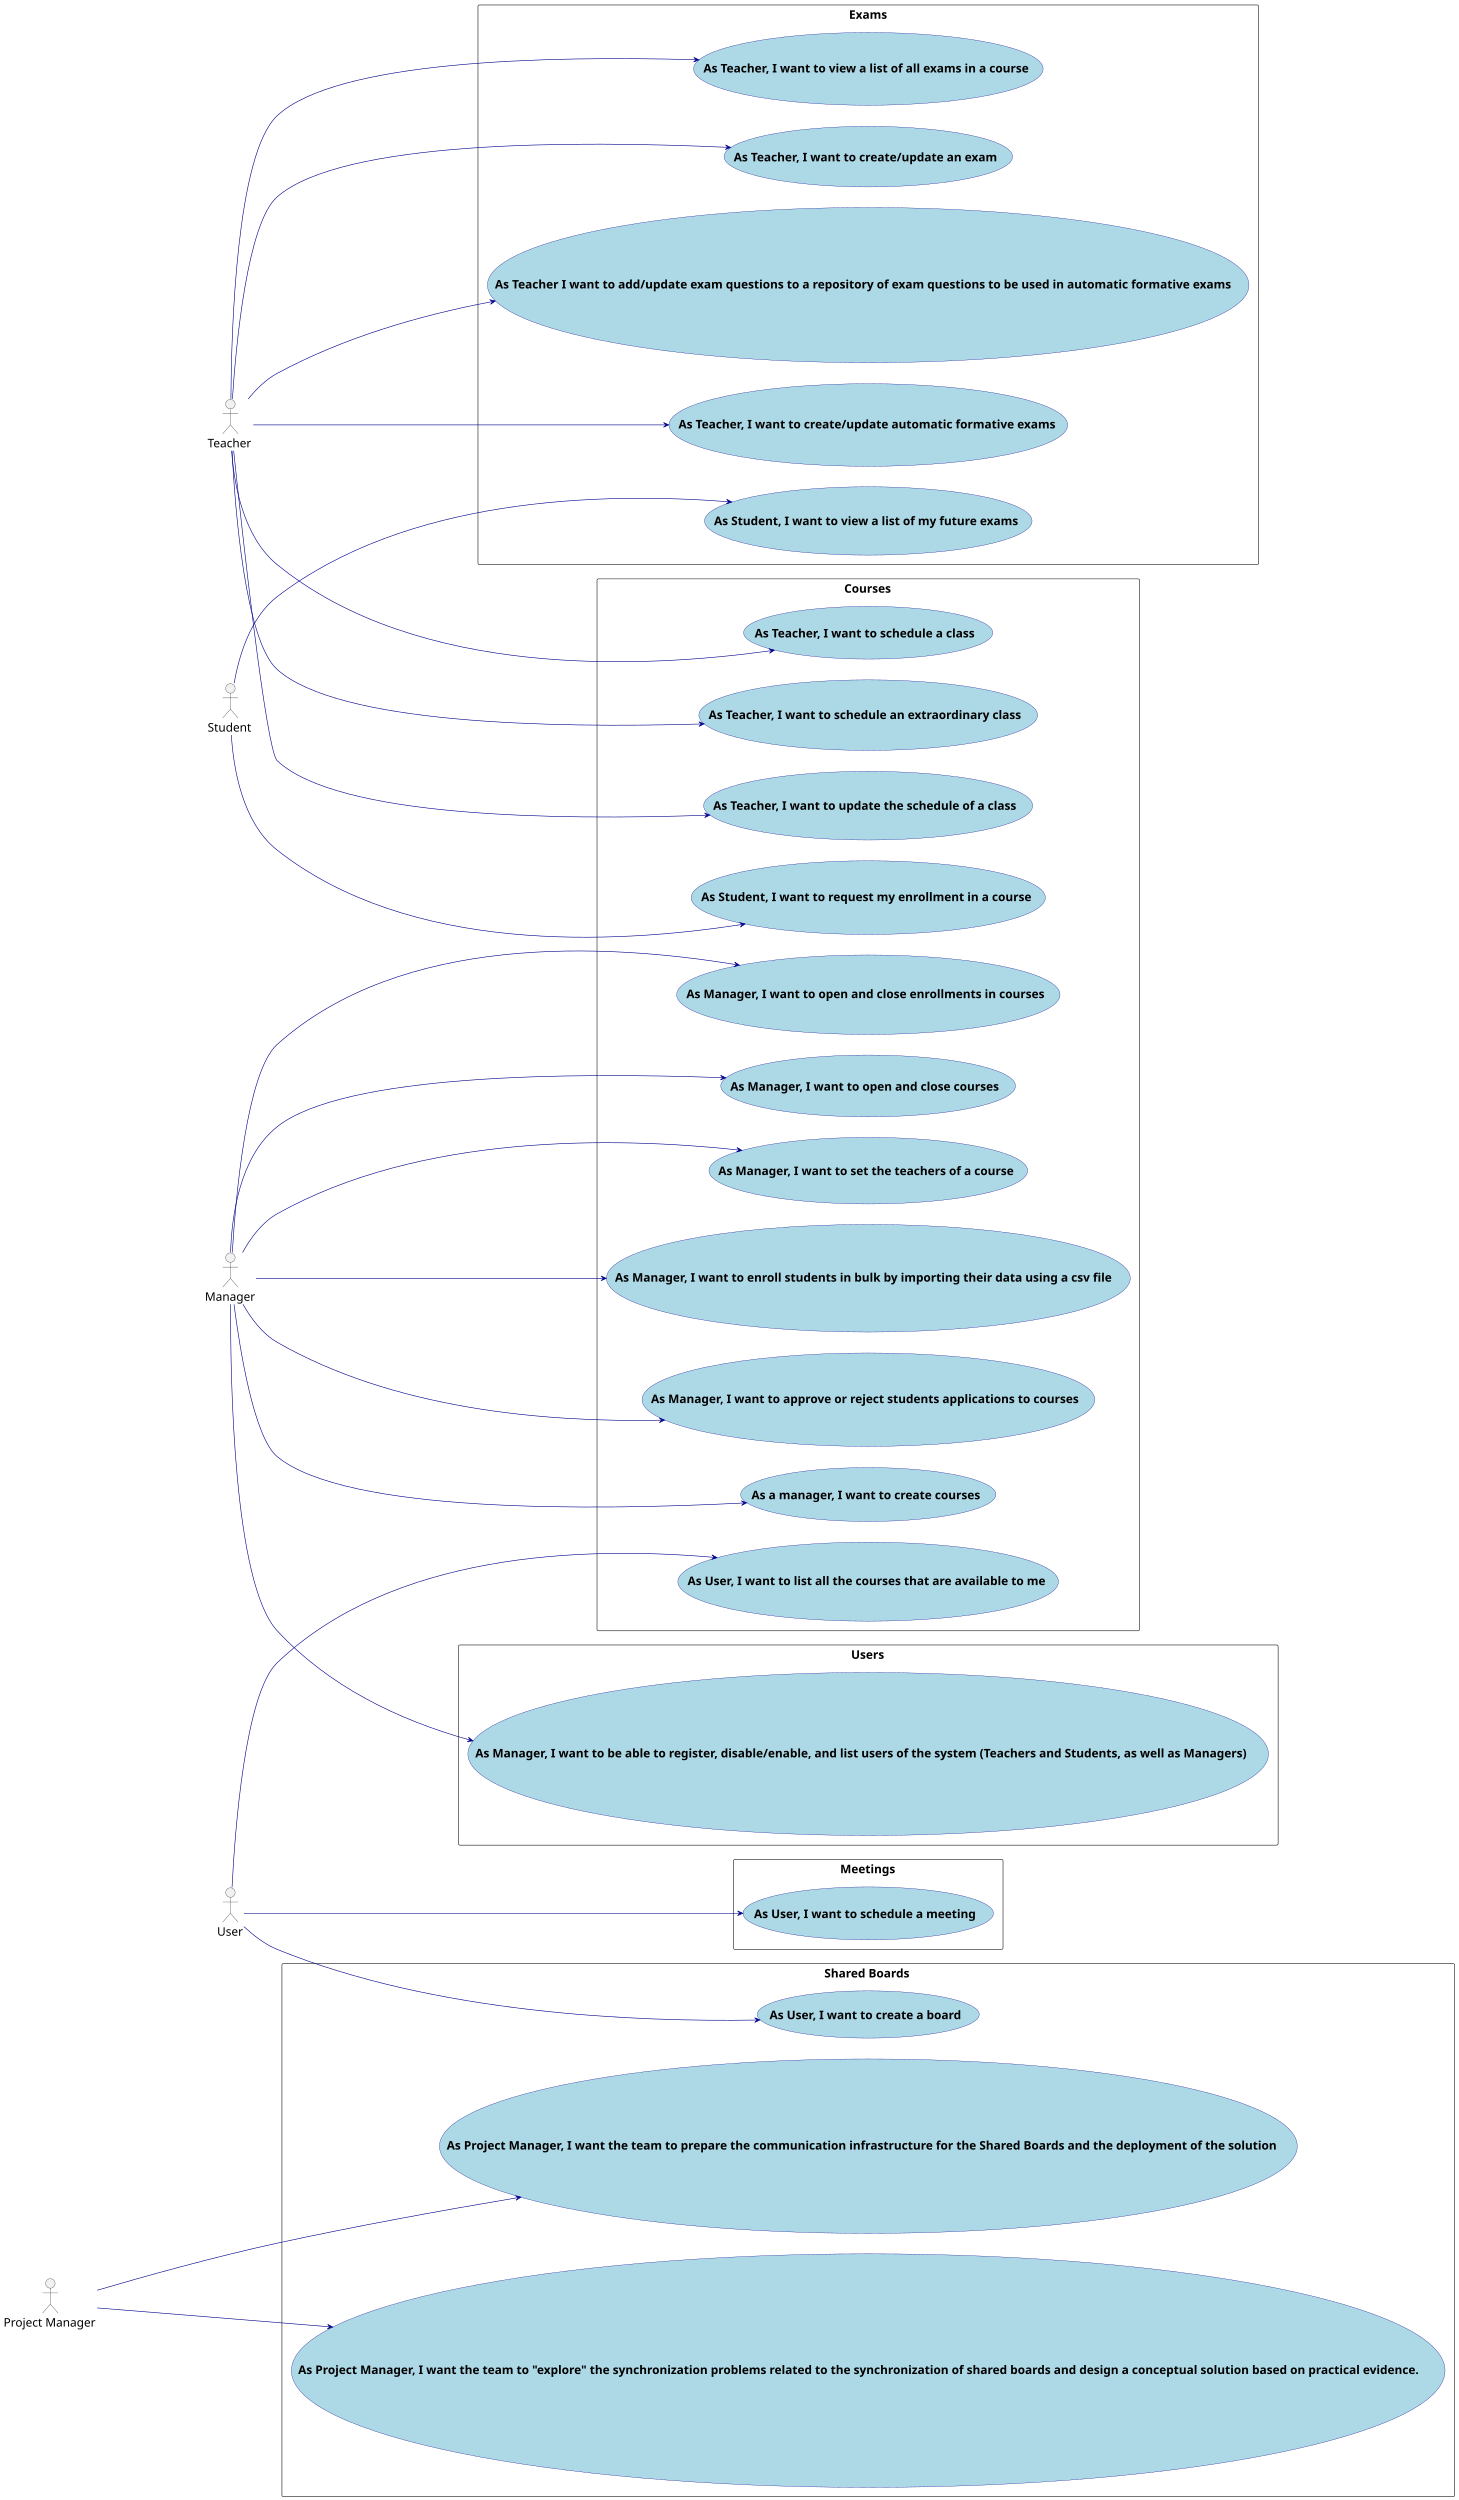
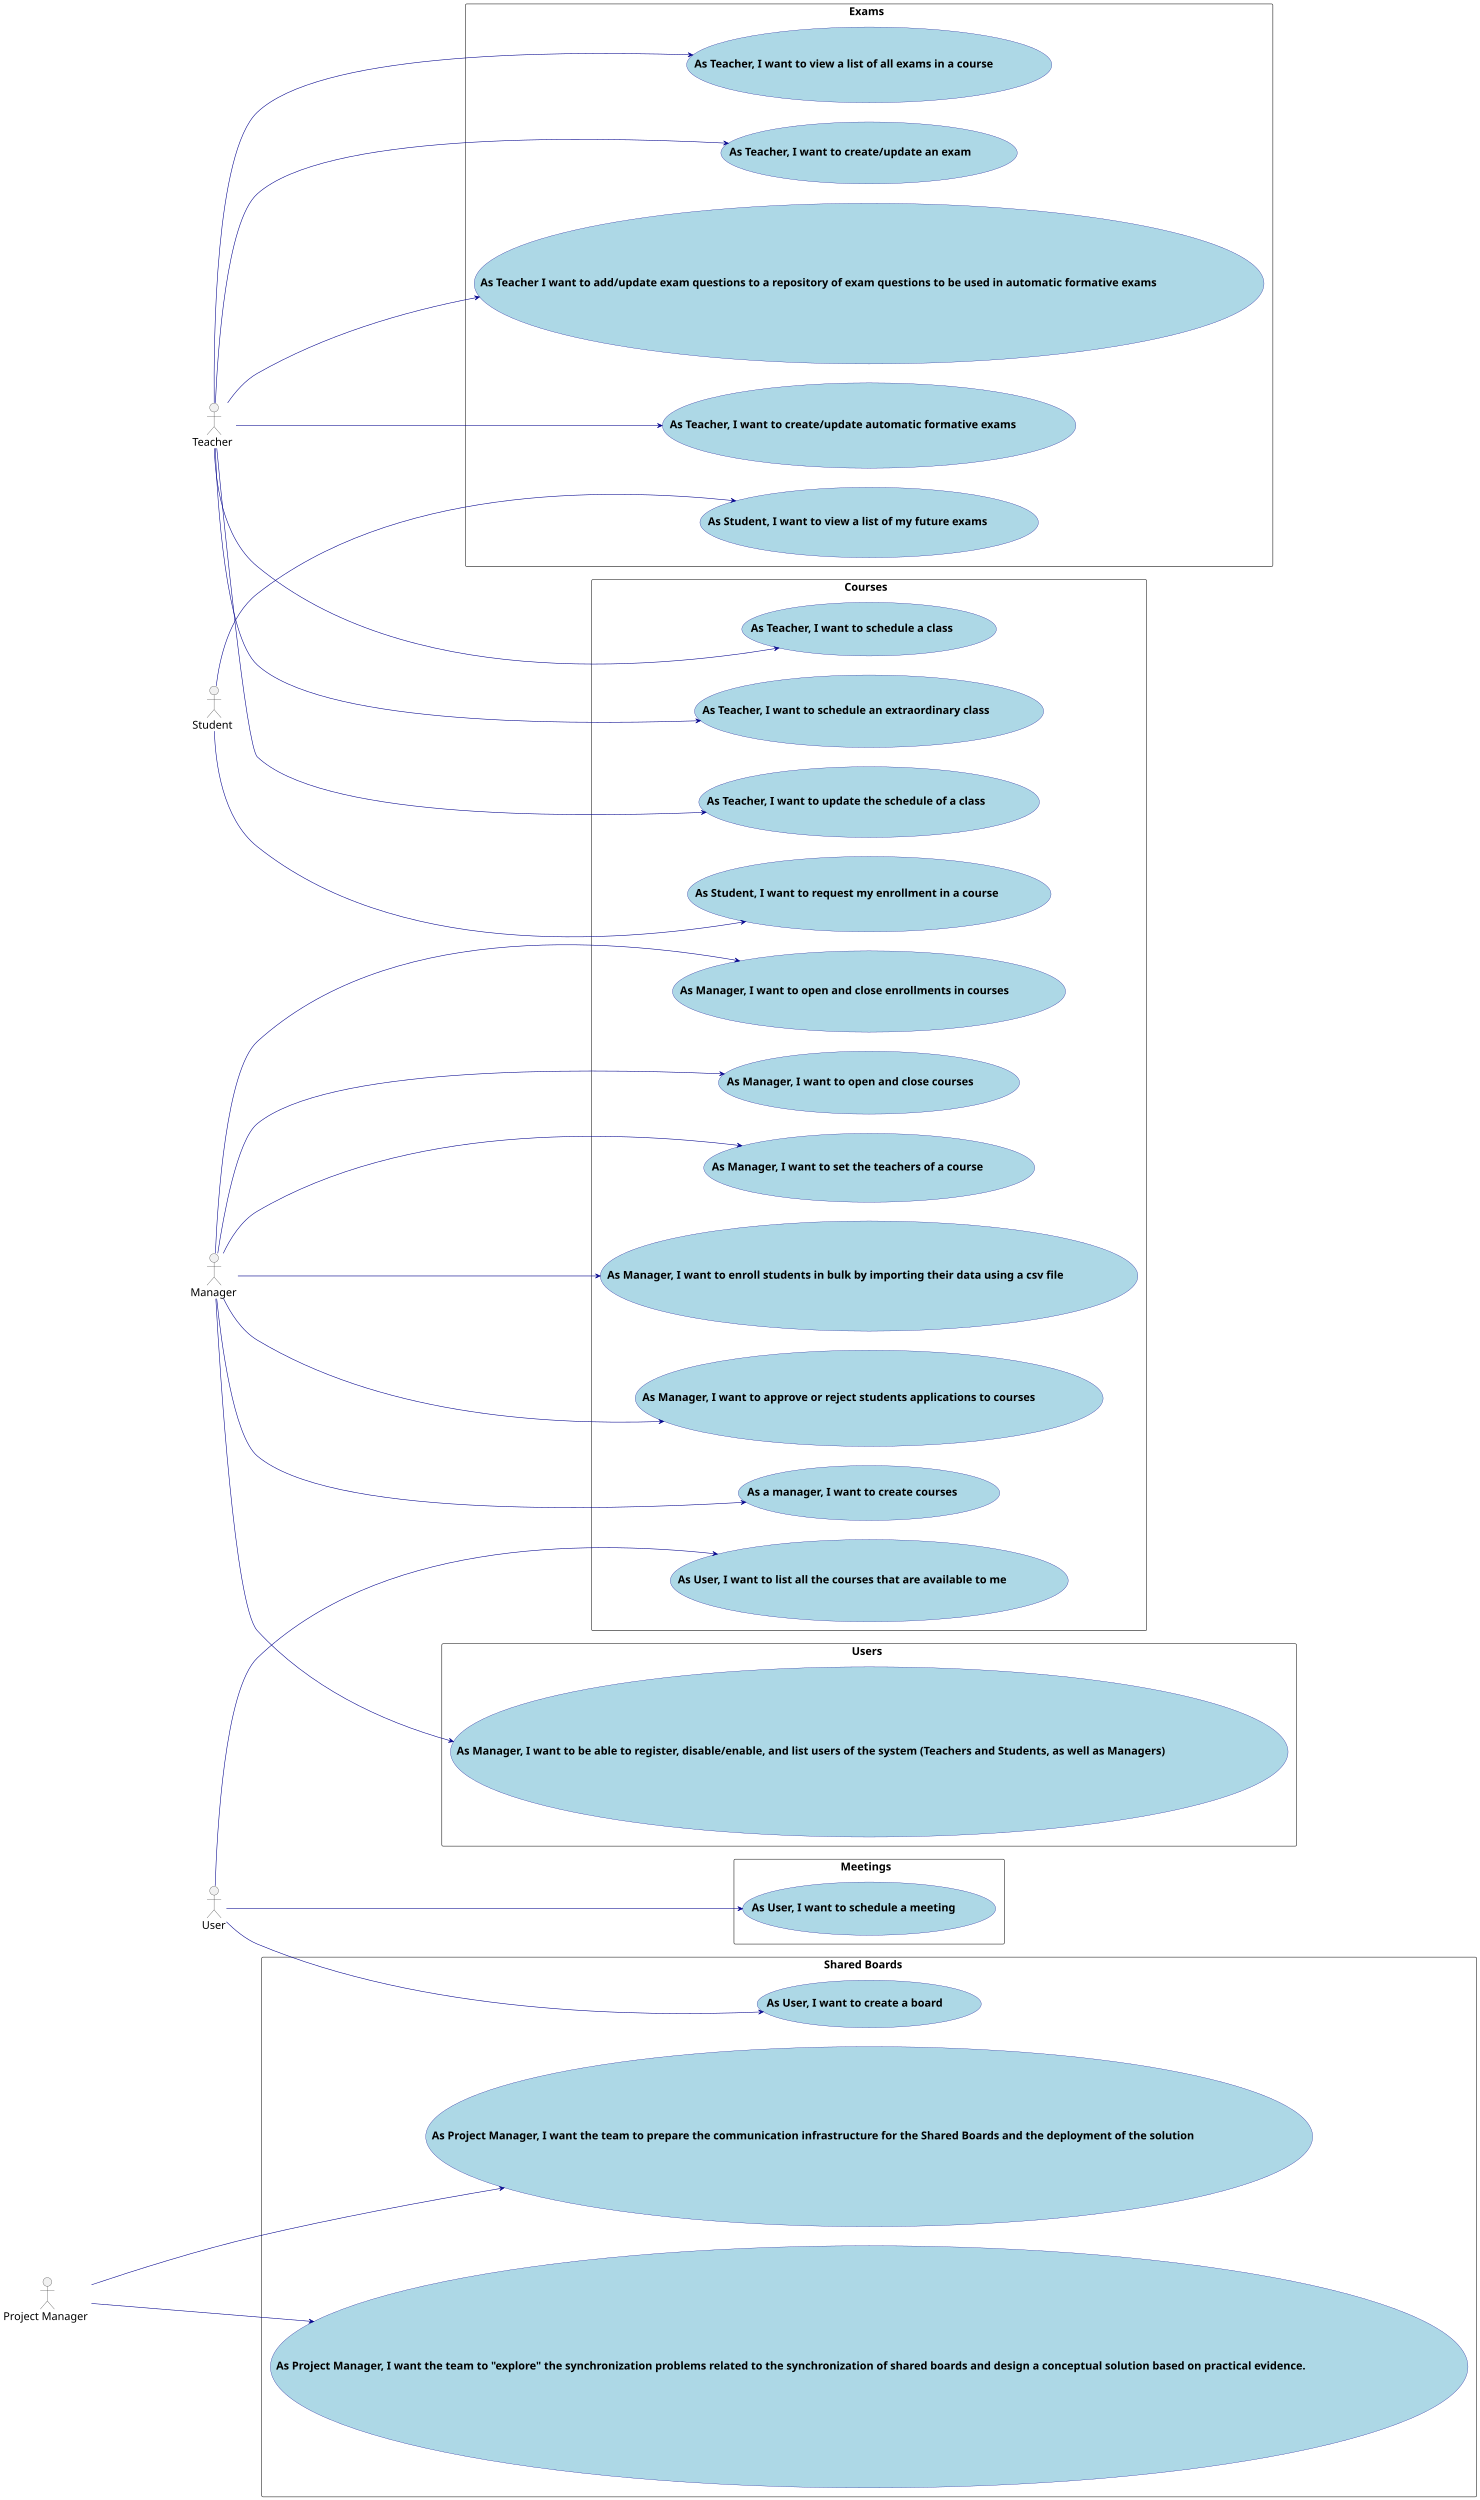
- <svg xmlns="http://www.w3.org/2000/svg" contentStyleType="text/css" height="4221px" preserveAspectRatio="none" style="width:2462px;height:4221px;background:#FFFFFF;" version="1.1" viewBox="0 0 2462 4221" width="2462px" zoomAndPan="magnify">
+ <svg xmlns="http://www.w3.org/2000/svg" contentStyleType="text/css" height="4595px" preserveAspectRatio="none" style="width:2720px;height:4595px;background:#FFFFFF;" version="1.1" viewBox="0 0 2720 4595" width="2720px" zoomAndPan="magnify">
  <defs />
  <g>
    <g id="cluster_courses">
-       <rect fill="none" height="1776" rx="2.5" ry="2.5" style="stroke:#181818;stroke-width:1.0;" width="916" x="1008" y="977.36" />
-       <text fill="#000000" font-family="sans-serif" font-size="20" font-weight="bold" lengthAdjust="spacing" textLength="81.375" x="1425.312" y="1000.74">Courses</text>
+       <rect fill="none" height="1932" rx="2.5" ry="2.5" style="stroke:#181818;stroke-width:1.0;" width="1020" x="1087.5" y="1065.217" />
+       <text fill="#000000" font-family="sans-serif" font-size="20" font-weight="bold" lengthAdjust="spacing" textLength="91" x="1552" y="1085.781">Courses</text>
    </g>
    <g id="cluster_exams">
-       <rect fill="none" height="945" rx="2.5" ry="2.5" style="stroke:#181818;stroke-width:1.0;" width="1318" x="807" y="8.36" />
-       <text fill="#000000" font-family="sans-serif" font-size="20" font-weight="bold" lengthAdjust="spacing" textLength="65.125" x="1433.438" y="31.74">Exams</text>
+       <rect fill="none" height="1034" rx="2.5" ry="2.5" style="stroke:#181818;stroke-width:1.0;" width="1484" x="855.5" y="7.217" />
+       <text fill="#000000" font-family="sans-serif" font-size="20" font-weight="bold" lengthAdjust="spacing" textLength="74" x="1560.5" y="27.781">Exams</text>
    </g>
    <g id="cluster_users">
-       <rect fill="none" height="338" rx="2.5" ry="2.5" style="stroke:#181818;stroke-width:1.0;" width="1384" x="774" y="2777.36" />
-       <text fill="#000000" font-family="sans-serif" font-size="20" font-weight="bold" lengthAdjust="spacing" textLength="58.125" x="1436.938" y="2800.74">Users</text>
+       <rect fill="none" height="372" rx="2.5" ry="2.5" style="stroke:#181818;stroke-width:1.0;" width="1571" x="812" y="3021.217" />
+       <text fill="#000000" font-family="sans-serif" font-size="20" font-weight="bold" lengthAdjust="spacing" textLength="64" x="1565.5" y="3041.781">Users</text>
    </g>
    <g id="cluster_sharedBoards">
-       <rect fill="none" height="900" rx="2.5" ry="2.5" style="stroke:#181818;stroke-width:1.0;" width="1980" x="476" y="3315.36" />
-       <text fill="#000000" font-family="sans-serif" font-size="20" font-weight="bold" lengthAdjust="spacing" textLength="148.5" x="1391.75" y="3338.74">Shared Boards</text>
+       <rect fill="none" height="992" rx="2.5" ry="2.5" style="stroke:#181818;stroke-width:1.0;" width="2233" x="481" y="3597.217" />
+       <text fill="#000000" font-family="sans-serif" font-size="20" font-weight="bold" lengthAdjust="spacing" textLength="166" x="1514.5" y="3617.781">Shared Boards</text>
    </g>
    <g id="cluster_meetings">
-       <rect fill="none" height="152" rx="2.5" ry="2.5" style="stroke:#181818;stroke-width:1.0;" width="455" x="1238.5" y="3139.36" />
-       <text fill="#000000" font-family="sans-serif" font-size="20" font-weight="bold" lengthAdjust="spacing" textLength="95" x="1418.5" y="3162.74">Meetings</text>
+       <rect fill="none" height="156" rx="2.5" ry="2.5" style="stroke:#181818;stroke-width:1.0;" width="497" x="1349" y="3417.217" />
+       <text fill="#000000" font-family="sans-serif" font-size="20" font-weight="bold" lengthAdjust="spacing" textLength="105" x="1545" y="3437.781">Meetings</text>
    </g>
    <g id="elem_createCourses">
-       <ellipse cx="1465.924" cy="2523.345" fill="#ADD8E6" rx="215.424" ry="45.485" style="stroke:#00008B;stroke-width:0.5;" />
-       <text fill="#000000" font-family="sans-serif" font-size="20" font-weight="bold" lengthAdjust="spacing" textLength="388.375" x="1268.736" y="2531.285">As a manager, I want to create courses</text>
+       <ellipse cx="1597.25" cy="2744.167" fill="#ADD8E6" rx="240.25" ry="50.45" style="stroke:#00008B;stroke-width:0.5;" />
+       <text fill="#000000" font-family="sans-serif" font-size="20" font-weight="bold" lengthAdjust="spacing" textLength="448" x="1373.25" y="2749.091">As a manager, I want to create courses</text>
    </g>
    <g id="elem_listCourses">
-       <ellipse cx="1465.808" cy="2670.521" fill="#ADD8E6" rx="321.308" ry="66.662" style="stroke:#00008B;stroke-width:0.5;" />
-       <text fill="#000000" font-family="sans-serif" font-size="20" font-weight="bold" lengthAdjust="spacing" textLength="609.875" x="1160.87" y="2676.282">As User, I want to list all the courses that are available to me</text>
+       <ellipse cx="1597.7" cy="2905.257" fill="#ADD8E6" rx="365.7" ry="75.54" style="stroke:#00008B;stroke-width:0.5;" />
+       <text fill="#000000" font-family="sans-serif" font-size="20" font-weight="bold" lengthAdjust="spacing" textLength="704" x="1245.7" y="2910.181">As User, I want to list all the courses that are available to me</text>
    </g>
    <g id="elem_manageEnrollments">
-       <ellipse cx="1466.128" cy="1679.486" fill="#ADD8E6" rx="323.628" ry="67.126" style="stroke:#00008B;stroke-width:0.5;" />
-       <text fill="#000000" font-family="sans-serif" font-size="20" font-weight="bold" lengthAdjust="spacing" textLength="614.625" x="1158.815" y="1685.246">As Manager, I want to open and close enrollments in courses</text>
+       <ellipse cx="1597.259" cy="1822.369" fill="#ADD8E6" rx="361.26" ry="74.652" style="stroke:#00008B;stroke-width:0.5;" />
+       <text fill="#000000" font-family="sans-serif" font-size="20" font-weight="bold" lengthAdjust="spacing" textLength="695" x="1249.759" y="1827.293">As Manager, I want to open and close enrollments in courses</text>
    </g>
    <g id="elem_manageCourseStatus">
-       <ellipse cx="1465.792" cy="1833.518" fill="#ADD8E6" rx="248.792" ry="52.158" style="stroke:#00008B;stroke-width:0.5;" />
-       <text fill="#000000" font-family="sans-serif" font-size="20" font-weight="bold" lengthAdjust="spacing" textLength="459.5" x="1233.042" y="1841.458">As Manager, I want to open and close courses</text>
+       <ellipse cx="1597.259" cy="1989.968" fill="#ADD8E6" rx="276.759" ry="57.752" style="stroke:#00008B;stroke-width:0.5;" />
+       <text fill="#000000" font-family="sans-serif" font-size="20" font-weight="bold" lengthAdjust="spacing" textLength="523" x="1335.759" y="1994.892">As Manager, I want to open and close courses</text>
    </g>
    <g id="elem_setTeachers">
-       <ellipse cx="1466.014" cy="1976.563" fill="#ADD8E6" rx="269.014" ry="56.203" style="stroke:#00008B;stroke-width:0.5;" />
-       <text fill="#000000" font-family="sans-serif" font-size="20" font-weight="bold" lengthAdjust="spacing" textLength="502" x="1212.769" y="1984.017">As Manager, I want to set the teachers of a course</text>
+       <ellipse cx="1597.677" cy="2146.452" fill="#ADD8E6" rx="304.177" ry="63.236" style="stroke:#00008B;stroke-width:0.5;" />
+       <text fill="#000000" font-family="sans-serif" font-size="20" font-weight="bold" lengthAdjust="spacing" textLength="579" x="1308.177" y="2151.376">As Manager, I want to set the teachers of a course</text>
    </g>
    <g id="elem_enrollStudents">
-       <ellipse cx="1466.187" cy="2158.197" fill="#ADD8E6" rx="442.187" ry="90.837" style="stroke:#00008B;stroke-width:0.5;" />
-       <text fill="#000000" font-family="sans-serif" font-size="20" font-weight="bold" lengthAdjust="spacing" textLength="855.75" x="1038.312" y="2163.957">As Manager, I want to enroll students in bulk by importing their data using a csv file</text>
+       <ellipse cx="1597.462" cy="2345.409" fill="#ADD8E6" rx="493.962" ry="101.192" style="stroke:#00008B;stroke-width:0.5;" />
+       <text fill="#000000" font-family="sans-serif" font-size="20" font-weight="bold" lengthAdjust="spacing" textLength="963" x="1115.962" y="2350.333">As Manager, I want to enroll students in bulk by importing their data using a csv file</text>
    </g>
    <g id="elem_requestEnrollment">
-       <ellipse cx="1466.003" cy="1515.561" fill="#ADD8E6" rx="299.003" ry="62.201" style="stroke:#00008B;stroke-width:0.5;" />
-       <text fill="#000000" font-family="sans-serif" font-size="20" font-weight="bold" lengthAdjust="spacing" textLength="564.125" x="1183.82" y="1521.422">As Student, I want to request my enrollment in a course</text>
+       <ellipse cx="1597.655" cy="1643.448" fill="#ADD8E6" rx="334.155" ry="69.231" style="stroke:#00008B;stroke-width:0.5;" />
+       <text fill="#000000" font-family="sans-serif" font-size="20" font-weight="bold" lengthAdjust="spacing" textLength="640" x="1277.655" y="1648.372">As Student, I want to request my enrollment in a course</text>
    </g>
    <g id="elem_approveRejectStudents">
-       <ellipse cx="1466.227" cy="2363.205" fill="#ADD8E6" rx="382.227" ry="78.845" style="stroke:#00008B;stroke-width:0.5;" />
-       <text fill="#000000" font-family="sans-serif" font-size="20" font-weight="bold" lengthAdjust="spacing" textLength="734.125" x="1099.165" y="2368.965">As Manager, I want to approve or reject students applications to courses</text>
+       <ellipse cx="1597.486" cy="2570.114" fill="#ADD8E6" rx="429.986" ry="88.397" style="stroke:#00008B;stroke-width:0.5;" />
+       <text fill="#000000" font-family="sans-serif" font-size="20" font-weight="bold" lengthAdjust="spacing" textLength="834" x="1180.486" y="2575.038">As Manager, I want to approve or reject students applications to courses</text>
    </g>
    <g id="elem_scheduleClass">
-       <ellipse cx="1465.828" cy="1068.326" fill="#ADD8E6" rx="210.328" ry="44.466" style="stroke:#00008B;stroke-width:0.5;" />
-       <text fill="#000000" font-family="sans-serif" font-size="20" font-weight="bold" lengthAdjust="spacing" textLength="377.375" x="1274.141" y="1076.266">As Teacher, I want to schedule a class</text>
+       <ellipse cx="1597.454" cy="1156.408" fill="#ADD8E6" rx="233.954" ry="49.191" style="stroke:#00008B;stroke-width:0.5;" />
+       <text fill="#000000" font-family="sans-serif" font-size="20" font-weight="bold" lengthAdjust="spacing" textLength="435" x="1379.954" y="1161.332">As Teacher, I want to schedule a class</text>
    </g>
    <g id="elem_scheduleExtraordinaryClass">
-       <ellipse cx="1465.912" cy="1207.442" fill="#ADD8E6" rx="285.912" ry="59.582" style="stroke:#00008B;stroke-width:0.5;" />
-       <text fill="#000000" font-family="sans-serif" font-size="20" font-weight="bold" lengthAdjust="spacing" textLength="537.125" x="1196.361" y="1213.999">As Teacher, I want to schedule an extraordinary class</text>
+       <ellipse cx="1597.374" cy="1307.292" fill="#ADD8E6" rx="320.874" ry="66.575" style="stroke:#00008B;stroke-width:0.5;" />
+       <text fill="#000000" font-family="sans-serif" font-size="20" font-weight="bold" lengthAdjust="spacing" textLength="613" x="1290.874" y="1312.215">As Teacher, I want to schedule an extraordinary class</text>
    </g>
    <g id="elem_updateClassSchedule">
-       <ellipse cx="1465.773" cy="1360.315" fill="#ADD8E6" rx="277.773" ry="57.955" style="stroke:#00008B;stroke-width:0.5;" />
-       <text fill="#000000" font-family="sans-serif" font-size="20" font-weight="bold" lengthAdjust="spacing" textLength="520.25" x="1204.075" y="1367.304">As Teacher, I want to update the schedule of a class</text>
+       <ellipse cx="1597.513" cy="1474.219" fill="#ADD8E6" rx="313.013" ry="65.002" style="stroke:#00008B;stroke-width:0.5;" />
+       <text fill="#000000" font-family="sans-serif" font-size="20" font-weight="bold" lengthAdjust="spacing" textLength="597" x="1299.013" y="1479.143">As Teacher, I want to update the schedule of a class</text>
    </g>
    <g id="elem_createExams">
-       <ellipse cx="1466.09" cy="264.478" fill="#ADD8E6" rx="243.59" ry="51.118" style="stroke:#00008B;stroke-width:0.5;" />
-       <text fill="#000000" font-family="sans-serif" font-size="20" font-weight="bold" lengthAdjust="spacing" textLength="448.5" x="1238.84" y="272.418">As Teacher, I want to create/update an exam</text>
+       <ellipse cx="1597.363" cy="281.089" fill="#ADD8E6" rx="272.363" ry="56.873" style="stroke:#00008B;stroke-width:0.5;" />
+       <text fill="#000000" font-family="sans-serif" font-size="20" font-weight="bold" lengthAdjust="spacing" textLength="514" x="1340.363" y="286.013">As Teacher, I want to create/update an exam</text>
    </g>
    <g id="elem_addUpdateExamQuestions">
-       <ellipse cx="1465.884" cy="481.337" fill="#ADD8E6" rx="642.884" ry="130.977" style="stroke:#00008B;stroke-width:0.5;" />
-       <text fill="#000000" font-family="sans-serif" font-size="20" font-weight="bold" lengthAdjust="spacing" textLength="1260.5" x="835.634" y="487.097">As Teacher I want to add/update exam questions to a repository of exam questions to be used in automatic formative exams</text>
+       <ellipse cx="1597.347" cy="521.286" fill="#ADD8E6" rx="725.847" ry="147.569" style="stroke:#00008B;stroke-width:0.5;" />
+       <text fill="#000000" font-family="sans-serif" font-size="20" font-weight="bold" lengthAdjust="spacing" textLength="1429" x="882.847" y="526.21">As Teacher I want to add/update exam questions to a repository of exam questions to be used in automatic formative exams</text>
    </g>
    <g id="elem_createUpdateFormativeExam">
-       <ellipse cx="1466.088" cy="717.577" fill="#ADD8E6" rx="336.588" ry="69.718" style="stroke:#00008B;stroke-width:0.5;" />
-       <text fill="#000000" font-family="sans-serif" font-size="20" font-weight="bold" lengthAdjust="spacing" textLength="641.125" x="1145.525" y="723.337">As Teacher, I want to create/update automatic formative exams</text>
+       <ellipse cx="1597.52" cy="782.121" fill="#ADD8E6" rx="380.02" ry="78.404" style="stroke:#00008B;stroke-width:0.5;" />
+       <text fill="#000000" font-family="sans-serif" font-size="20" font-weight="bold" lengthAdjust="spacing" textLength="733" x="1231.02" y="787.045">As Teacher, I want to create/update automatic formative exams</text>
    </g>
    <g id="elem_viewFutureExams">
-       <ellipse cx="1466.011" cy="879.562" fill="#ADD8E6" rx="276.511" ry="57.702" style="stroke:#00008B;stroke-width:0.5;" />
-       <text fill="#000000" font-family="sans-serif" font-size="20" font-weight="bold" lengthAdjust="spacing" textLength="517.625" x="1205.531" y="886.619">As Student, I want to view a list of my future exams</text>
+       <ellipse cx="1597.549" cy="960.327" fill="#ADD8E6" rx="311.048" ry="64.61" style="stroke:#00008B;stroke-width:0.5;" />
+       <text fill="#000000" font-family="sans-serif" font-size="20" font-weight="bold" lengthAdjust="spacing" textLength="593" x="1301.049" y="965.25">As Student, I want to view a list of my future exams</text>
    </g>
    <g id="elem_viewCourseExams">
-       <ellipse cx="1466.116" cy="116.283" fill="#ADD8E6" rx="295.116" ry="61.423" style="stroke:#00008B;stroke-width:0.5;" />
-       <text fill="#000000" font-family="sans-serif" font-size="20" font-weight="bold" lengthAdjust="spacing" textLength="556.125" x="1187.684" y="122.351">As Teacher, I want to view a list of all exams in a course</text>
+       <ellipse cx="1597.632" cy="119.243" fill="#ADD8E6" rx="335.632" ry="69.526" style="stroke:#00008B;stroke-width:0.5;" />
+       <text fill="#000000" font-family="sans-serif" font-size="20" font-weight="bold" lengthAdjust="spacing" textLength="643" x="1276.132" y="124.167">As Teacher, I want to view a list of all exams in a course</text>
    </g>
    <g id="elem_manageUsers">
-       <ellipse cx="1465.83" cy="2961.426" fill="#ADD8E6" rx="675.83" ry="137.566" style="stroke:#00008B;stroke-width:0.5;" />
-       <text fill="#000000" font-family="sans-serif" font-size="20" font-weight="bold" lengthAdjust="spacing" textLength="1326.75" x="802.455" y="2967.186">As Manager, I want to be able to register, disable/enable, and list users of the system (Teachers and Students, as well as Managers)</text>
+       <ellipse cx="1597.712" cy="3220.059" fill="#ADD8E6" rx="769.712" ry="156.343" style="stroke:#00008B;stroke-width:0.5;" />
+       <text fill="#000000" font-family="sans-serif" font-size="20" font-weight="bold" lengthAdjust="spacing" textLength="1517" x="839.212" y="3224.983">As Manager, I want to be able to register, disable/enable, and list users of the system (Teachers and Students, as well as Managers)</text>
    </g>
    <g id="elem_createBoard">
-       <ellipse cx="1465.904" cy="3401.241" fill="#ADD8E6" rx="187.404" ry="39.881" style="stroke:#00008B;stroke-width:0.5;" />
-       <text fill="#000000" font-family="sans-serif" font-size="20" font-weight="bold" lengthAdjust="spacing" textLength="327.25" x="1299.279" y="3409.181">As User, I want to create a board</text>
+       <ellipse cx="1597.522" cy="3683.321" fill="#ADD8E6" rx="206.022" ry="43.604" style="stroke:#00008B;stroke-width:0.5;" />
+       <text fill="#000000" font-family="sans-serif" font-size="20" font-weight="bold" lengthAdjust="spacing" textLength="377" x="1409.022" y="3688.245">As User, I want to create a board</text>
    </g>
    <g id="elem_prepareCommunicationSharedBoards">
-       <ellipse cx="1466.16" cy="3623.592" fill="#ADD8E6" rx="724.16" ry="147.232" style="stroke:#00008B;stroke-width:0.5;" />
-       <text fill="#000000" font-family="sans-serif" font-size="20" font-weight="bold" lengthAdjust="spacing" textLength="1423.875" x="754.223" y="3629.352">As Project Manager, I want the team to prepare the communication infrastructure for the Shared Boards and the deployment of the solution</text>
+       <ellipse cx="1597.588" cy="3927.135" fill="#ADD8E6" rx="815.088" ry="165.418" style="stroke:#00008B;stroke-width:0.5;" />
+       <text fill="#000000" font-family="sans-serif" font-size="20" font-weight="bold" lengthAdjust="spacing" textLength="1608" x="793.588" y="3932.058">As Project Manager, I want the team to prepare the communication infrastructure for the Shared Boards and the deployment of the solution</text>
    </g>
    <g id="elem_sharedBoardsSynchronization">
-       <ellipse cx="1465.891" cy="4002.538" fill="#ADD8E6" rx="973.891" ry="197.178" style="stroke:#00008B;stroke-width:0.5;" />
-       <text fill="#000000" font-family="sans-serif" font-size="20" font-weight="bold" lengthAdjust="spacing" textLength="1925" x="503.391" y="4008.298">As Project Manager, I want the team to "explore" the synchronization problems related to the synchronization of shared boards and design a conceptual solution based on practical evidence.</text>
+       <ellipse cx="1597.544" cy="4350.226" fill="#ADD8E6" rx="1100.544" ry="222.509" style="stroke:#00008B;stroke-width:0.5;" />
+       <text fill="#000000" font-family="sans-serif" font-size="20" font-weight="bold" lengthAdjust="spacing" textLength="2180" x="507.544" y="4355.15">As Project Manager, I want the team to "explore" the synchronization problems related to the synchronization of shared boards and design a conceptual solution based on practical evidence.</text>
    </g>
    <g id="elem_scheduleMeeting">
-       <ellipse cx="1465.927" cy="3230.545" fill="#ADD8E6" rx="211.427" ry="44.685" style="stroke:#00008B;stroke-width:0.5;" />
-       <text fill="#000000" font-family="sans-serif" font-size="20" font-weight="bold" lengthAdjust="spacing" textLength="379.75" x="1273.052" y="3238.485">As User, I want to schedule a meeting</text>
+       <ellipse cx="1597.503" cy="3508.117" fill="#ADD8E6" rx="232.503" ry="48.901" style="stroke:#00008B;stroke-width:0.5;" />
+       <text fill="#000000" font-family="sans-serif" font-size="20" font-weight="bold" lengthAdjust="spacing" textLength="432" x="1381.503" y="3513.041">As User, I want to schedule a meeting</text>
    </g>
    <g id="elem_Manager">
-       <ellipse cx="389" cy="2123.36" fill="#F1F1F1" rx="8" ry="8" style="stroke:#181818;stroke-width:0.5;" />
-       <path d="M389,2131.36 L389,2158.36 M376,2139.36 L402,2139.36 M389,2158.36 L376,2173.36 M389,2158.36 L402,2173.36 " fill="none" style="stroke:#181818;stroke-width:0.5;" />
-       <text fill="#000000" font-family="sans-serif" font-size="20" lengthAdjust="spacing" textLength="86" x="346" y="2196.24">Manager</text>
+       <ellipse cx="393.5" cy="2312.217" fill="#F1F1F1" rx="8" ry="8" style="stroke:#181818;stroke-width:0.5;" />
+       <path d="M393.5,2320.217 L393.5,2347.217 M380.5,2328.217 L406.5,2328.217 M393.5,2347.217 L380.5,2362.217 M393.5,2347.217 L406.5,2362.217 " fill="none" style="stroke:#181818;stroke-width:0.5;" />
+       <text fill="#000000" font-family="sans-serif" font-size="20" lengthAdjust="spacing" textLength="87" x="350" y="2382.281">Manager</text>
    </g>
    <g id="elem_Student">
-       <ellipse cx="389" cy="1162.36" fill="#F1F1F1" rx="8" ry="8" style="stroke:#181818;stroke-width:0.5;" />
-       <path d="M389,1170.36 L389,1197.36 M376,1178.36 L402,1178.36 M389,1197.36 L376,1212.36 M389,1197.36 L402,1212.36 " fill="none" style="stroke:#181818;stroke-width:0.5;" />
-       <text fill="#000000" font-family="sans-serif" font-size="20" lengthAdjust="spacing" textLength="77" x="350.5" y="1235.24">Student</text>
+       <ellipse cx="393.5" cy="1269.217" fill="#F1F1F1" rx="8" ry="8" style="stroke:#181818;stroke-width:0.5;" />
+       <path d="M393.5,1277.217 L393.5,1304.217 M380.5,1285.217 L406.5,1285.217 M393.5,1304.217 L380.5,1319.217 M393.5,1304.217 L406.5,1319.217 " fill="none" style="stroke:#181818;stroke-width:0.5;" />
+       <text fill="#000000" font-family="sans-serif" font-size="20" lengthAdjust="spacing" textLength="80" x="353.5" y="1339.281">Student</text>
    </g>
    <g id="elem_User">
-       <ellipse cx="389" cy="3195.36" fill="#F1F1F1" rx="8" ry="8" style="stroke:#181818;stroke-width:0.5;" />
-       <path d="M389,3203.36 L389,3230.36 M376,3211.36 L402,3211.36 M389,3230.36 L376,3245.36 M389,3230.36 L402,3245.36 " fill="none" style="stroke:#181818;stroke-width:0.5;" />
-       <text fill="#000000" font-family="sans-serif" font-size="20" lengthAdjust="spacing" textLength="45" x="366.5" y="3268.24">User</text>
+       <ellipse cx="393.5" cy="3475.217" fill="#F1F1F1" rx="8" ry="8" style="stroke:#181818;stroke-width:0.5;" />
+       <path d="M393.5,3483.217 L393.5,3510.217 M380.5,3491.217 L406.5,3491.217 M393.5,3510.217 L380.5,3525.217 M393.5,3510.217 L406.5,3525.217 " fill="none" style="stroke:#181818;stroke-width:0.5;" />
+       <text fill="#000000" font-family="sans-serif" font-size="20" lengthAdjust="spacing" textLength="45" x="371" y="3545.281">User</text>
    </g>
    <g id="elem_Teacher">
-       <ellipse cx="389" cy="682.36" fill="#F1F1F1" rx="8" ry="8" style="stroke:#181818;stroke-width:0.5;" />
-       <path d="M389,690.36 L389,717.36 M376,698.36 L402,698.36 M389,717.36 L376,732.36 M389,717.36 L402,732.36 " fill="none" style="stroke:#181818;stroke-width:0.5;" />
-       <text fill="#000000" font-family="sans-serif" font-size="20" lengthAdjust="spacing" textLength="77" x="350.5" y="755.24">Teacher</text>
+       <ellipse cx="393.5" cy="749.217" fill="#F1F1F1" rx="8" ry="8" style="stroke:#181818;stroke-width:0.5;" />
+       <path d="M393.5,757.217 L393.5,784.217 M380.5,765.217 L406.5,765.217 M393.5,784.217 L380.5,799.217 M393.5,784.217 L406.5,799.217 " fill="none" style="stroke:#181818;stroke-width:0.5;" />
+       <text fill="#000000" font-family="sans-serif" font-size="20" lengthAdjust="spacing" textLength="80" x="353.5" y="819.281">Teacher</text>
    </g>
    <g id="elem_ProjectManager">
-       <ellipse cx="85" cy="3855.36" fill="#F1F1F1" rx="8" ry="8" style="stroke:#181818;stroke-width:0.5;" />
-       <path d="M85,3863.36 L85,3890.36 M72,3871.36 L98,3871.36 M85,3890.36 L72,3905.36 M85,3890.36 L98,3905.36 " fill="none" style="stroke:#181818;stroke-width:0.5;" />
-       <text fill="#000000" font-family="sans-serif" font-size="20" lengthAdjust="spacing" textLength="158" x="6" y="3928.24">Project Manager</text>
+       <ellipse cx="87" cy="4194.217" fill="#F1F1F1" rx="8" ry="8" style="stroke:#181818;stroke-width:0.5;" />
+       <path d="M87,4202.217 L87,4229.217 M74,4210.217 L100,4210.217 M87,4229.217 L74,4244.217 M87,4229.217 L100,4244.217 " fill="none" style="stroke:#181818;stroke-width:0.5;" />
+       <text fill="#000000" font-family="sans-serif" font-size="20" lengthAdjust="spacing" textLength="162" x="6" y="4264.281">Project Manager</text>
    </g>
    <g id="link_Manager_manageUsers">
-       <path d="M389.44,2202.2 C388.8,2325.81 393.79,2673.34 468,2753.36 C554.35,2846.47 670.71,2903.71 793.46,2937.87 " fill="none" id="Manager-to-manageUsers" style="stroke:#00008B;stroke-width:1.0;" />
-       <polygon fill="#00008B" points="798.56,2939.28,790.944,2933.036,793.739,2937.954,788.821,2940.749,798.56,2939.28" style="stroke:#00008B;stroke-width:1.0;" />
+       <path d="M396.72,2387.047 C404.35,2523.937 431.4,2952.317 473,2997.217 C567.5,3099.197 694.17,3162.107 828.41,3199.677 " fill="none" id="Manager-to-manageUsers" style="stroke:#00008B;stroke-width:1.0;" />
+       <polygon fill="#00008B" points="833.59,3201.117,825.996,3194.846,828.774,3199.773,823.846,3202.552,833.59,3201.117" style="stroke:#00008B;stroke-width:1.0;" />
    </g>
    <g id="link_Manager_createCourses">
-       <path d="M395.07,2202.14 C404.78,2277.5 428.57,2426.78 468,2459.36 C583.73,2555 998.88,2550.56 1255.56,2537.65 " fill="none" id="Manager-to-createCourses" style="stroke:#00008B;stroke-width:1.0;" />
-       <polygon fill="#00008B" points="1260.84,2537.39,1251.646,2533.858,1255.847,2537.647,1252.057,2541.847,1260.84,2537.39" style="stroke:#00008B;stroke-width:1.0;" />
+       <path d="M398.3,2386.947 C406.57,2467.387 429.04,2639.247 473,2676.217 C603.28,2785.777 1076.6,2777.707 1365.69,2761.367 " fill="none" id="Manager-to-createCourses" style="stroke:#00008B;stroke-width:1.0;" />
+       <polygon fill="#00008B" points="1370.79,2761.087,1361.576,2757.607,1365.798,2761.372,1362.033,2765.594,1370.79,2761.087" style="stroke:#00008B;stroke-width:1.0;" />
    </g>
    <g id="link_Manager_manageEnrollments">
-       <path d="M392.21,2114.53 C397.88,2021.63 416.3,1809.62 468,1763.36 C677.21,1576.15 1019.64,1591.85 1243.69,1628.86 " fill="none" id="Manager-to-manageEnrollments" style="stroke:#00008B;stroke-width:1.0;" />
-       <polygon fill="#00008B" points="1248.63,1629.68,1240.415,1624.247,1243.699,1628.853,1239.093,1632.137,1248.63,1629.68" style="stroke:#00008B;stroke-width:1.0;" />
+       <path d="M395.88,2303.387 C400.03,2205.507 415.93,1965.927 473,1914.217 C709.76,1699.697 1101.44,1721.357 1354.17,1765.217 " fill="none" id="Manager-to-manageEnrollments" style="stroke:#00008B;stroke-width:1.0;" />
+       <polygon fill="#00008B" points="1359.37,1766.127,1351.191,1760.64,1354.444,1765.268,1349.817,1768.521,1359.37,1766.127" style="stroke:#00008B;stroke-width:1.0;" />
    </g>
    <g id="link_Manager_manageCourseStatus">
-       <path d="M389.33,2114.4 C391.07,2055.76 403.83,1953.42 468,1902.36 C580.17,1813.11 962.91,1810.33 1220.2,1819.57 " fill="none" id="Manager-to-manageCourseStatus" style="stroke:#00008B;stroke-width:1.0;" />
-       <polygon fill="#00008B" points="1225.49,1819.77,1216.645,1815.438,1220.494,1819.584,1216.347,1823.432,1225.49,1819.77" style="stroke:#00008B;stroke-width:1.0;" />
+       <path d="M400.25,2303.617 C410.89,2233.207 436.01,2095.257 473,2065.217 C599.25,1962.687 1036.03,1961.757 1326.32,1973.667 " fill="none" id="Manager-to-manageCourseStatus" style="stroke:#00008B;stroke-width:1.0;" />
+       <polygon fill="#00008B" points="1331.44,1973.877,1322.62,1969.494,1326.445,1973.662,1322.276,1977.487,1331.44,1973.877" style="stroke:#00008B;stroke-width:1.0;" />
    </g>
    <g id="link_Manager_setTeachers">
-       <path d="M409.52,2114.79 C422.53,2091.19 442.03,2063.94 468,2049.36 C708.64,1914.32 1034.96,1918.86 1247.7,1941.69 " fill="none" id="Manager-to-setTeachers" style="stroke:#00008B;stroke-width:1.0;" />
-       <polygon fill="#00008B" points="1252.7,1942.24,1244.187,1937.287,1247.729,1941.697,1243.319,1945.239,1252.7,1942.24" style="stroke:#00008B;stroke-width:1.0;" />
+       <path d="M410.37,2303.667 C423.01,2276.697 443.52,2243.467 473,2226.217 C744.32,2067.477 1117.89,2076.547 1358.32,2105.277 " fill="none" id="Manager-to-setTeachers" style="stroke:#00008B;stroke-width:1.0;" />
+       <polygon fill="#00008B" points="1363.62,2105.917,1355.164,2100.867,1358.656,2105.318,1354.206,2108.81,1363.62,2105.917" style="stroke:#00008B;stroke-width:1.0;" />
    </g>
    <g id="link_Manager_enrollStudents">
-       <path d="M432.14,2158.36 C530.89,2158.36 786.46,2158.36 1018.65,2158.36 " fill="none" id="Manager-to-enrollStudents" style="stroke:#00008B;stroke-width:1.0;" />
-       <polygon fill="#00008B" points="1023.79,2158.36,1014.79,2154.36,1018.79,2158.36,1014.79,2162.36,1023.79,2158.36" style="stroke:#00008B;stroke-width:1.0;" />
+       <path d="M437.28,2345.217 C544.49,2345.217 834.97,2345.217 1098.3,2345.217 " fill="none" id="Manager-to-enrollStudents" style="stroke:#00008B;stroke-width:1.0;" />
+       <polygon fill="#00008B" points="1103.35,2345.217,1094.35,2341.217,1098.35,2345.217,1094.35,2349.217,1103.35,2345.217" style="stroke:#00008B;stroke-width:1.0;" />
    </g>
    <g id="link_Manager_approveRejectStudents">
-       <path d="M410.21,2202.13 C423.28,2225.25 442.63,2251.79 468,2266.36 C662.91,2378.25 915.1,2401.9 1117.07,2397.87 " fill="none" id="Manager-to-approveRejectStudents" style="stroke:#00008B;stroke-width:1.0;" />
-       <polygon fill="#00008B" points="1122.13,2397.77,1113.052,2393.951,1117.131,2397.87,1113.212,2401.949,1122.13,2397.77" style="stroke:#00008B;stroke-width:1.0;" />
+       <path d="M410.87,2386.777 C423.63,2413.327 444.08,2445.907 473,2463.217 C694.13,2595.577 984.61,2620.167 1214.8,2612.797 " fill="none" id="Manager-to-approveRejectStudents" style="stroke:#00008B;stroke-width:1.0;" />
+       <polygon fill="#00008B" points="1219.89,2612.627,1210.758,2608.938,1214.893,2612.798,1211.032,2616.933,1219.89,2612.627" style="stroke:#00008B;stroke-width:1.0;" />
    </g>
    <g id="link_Teacher_createExams">
-       <path d="M392.4,673.53 C398.38,582.31 417.28,376.8 468,332.36 C577.19,236.69 969.67,237.04 1228.4,248.76 " fill="none" id="Teacher-to-createExams" style="stroke:#00008B;stroke-width:1.0;" />
-       <polygon fill="#00008B" points="1233.73,249,1224.923,244.592,1228.735,248.771,1224.556,252.584,1233.73,249" style="stroke:#00008B;stroke-width:1.0;" />
+       <path d="M395.92,740.457 C400.16,643.347 416.21,406.797 473,356.217 C595.72,246.917 1041.87,248.837 1333.67,263.027 " fill="none" id="Teacher-to-createExams" style="stroke:#00008B;stroke-width:1.0;" />
+       <polygon fill="#00008B" points="1338.81,263.287,1330.015,258.855,1333.816,263.044,1329.627,266.846,1338.81,263.287" style="stroke:#00008B;stroke-width:1.0;" />
    </g>
    <g id="link_Teacher_addUpdateExamQuestions">
-       <path d="M419.09,673.71 C432.13,657.54 448.89,640.65 468,630.36 C578.65,570.75 705.69,532.86 831.2,509.19 " fill="none" id="Teacher-to-addUpdateExamQuestions" style="stroke:#00008B;stroke-width:1.0;" />
-       <polygon fill="#00008B" points="836.42,508.22,826.834,505.961,831.507,509.148,828.319,513.822,836.42,508.22" style="stroke:#00008B;stroke-width:1.0;" />
+       <path d="M418.39,740.507 C431.87,720.847 450.52,698.957 473,686.217 C595.15,616.997 736.29,573.517 876.4,546.817 " fill="none" id="Teacher-to-addUpdateExamQuestions" style="stroke:#00008B;stroke-width:1.0;" />
+       <polygon fill="#00008B" points="881.38,545.867,871.794,543.607,876.467,546.795,873.279,551.468,881.38,545.867" style="stroke:#00008B;stroke-width:1.0;" />
    </g>
    <g id="link_Teacher_scheduleClass">
-       <path d="M391.06,761.31 C394.92,815.55 410.27,906.37 468,953.36 C705.48,1146.67 1086.76,1128.76 1302.49,1098.54 " fill="none" id="Teacher-to-scheduleClass" style="stroke:#00008B;stroke-width:1.0;" />
-       <polygon fill="#00008B" points="1307.55,1097.82,1298.078,1095.121,1302.599,1098.521,1299.2,1103.043,1307.55,1097.82" style="stroke:#00008B;stroke-width:1.0;" />
+       <path d="M393.92,823.897 C395.58,882.417 408.1,987.727 473,1041.217 C744.06,1264.597 1185.92,1231.657 1426.8,1191.747 " fill="none" id="Teacher-to-scheduleClass" style="stroke:#00008B;stroke-width:1.0;" />
+       <polygon fill="#00008B" points="1431.75,1190.927,1422.218,1188.447,1426.817,1191.742,1423.522,1196.34,1431.75,1190.927" style="stroke:#00008B;stroke-width:1.0;" />
    </g>
    <g id="link_Teacher_scheduleExtraordinaryClass">
-       <path d="M391.76,761.01 C396.62,856.98 413.65,1081.67 468,1130.36 C570.17,1221.9 926.15,1229.77 1183.63,1222.38 " fill="none" id="Teacher-to-scheduleExtraordinaryClass" style="stroke:#00008B;stroke-width:1.0;" />
-       <polygon fill="#00008B" points="1188.94,1222.22,1179.829,1218.479,1183.942,1222.363,1180.058,1226.475,1188.94,1222.22" style="stroke:#00008B;stroke-width:1.0;" />
+       <path d="M395.67,823.827 C399.41,923.077 414.5,1169.347 473,1222.217 C588.1,1326.237 991.93,1333.987 1282.48,1324.827 " fill="none" id="Teacher-to-scheduleExtraordinaryClass" style="stroke:#00008B;stroke-width:1.0;" />
+       <polygon fill="#00008B" points="1287.61,1324.667,1278.478,1320.977,1282.613,1324.838,1278.752,1328.973,1287.61,1324.667" style="stroke:#00008B;stroke-width:1.0;" />
    </g>
    <g id="link_Teacher_updateClassSchedule">
-       <path d="M394.52,761.17 C408.11,891.09 448.87,1266.36 468,1284.36 C569.26,1379.66 934.26,1385.45 1193.22,1376.43 " fill="none" id="Teacher-to-updateClassSchedule" style="stroke:#00008B;stroke-width:1.0;" />
-       <polygon fill="#00008B" points="1198.56,1376.24,1189.428,1372.551,1193.563,1376.411,1189.702,1380.546,1198.56,1376.24" style="stroke:#00008B;stroke-width:1.0;" />
+       <path d="M398.43,823.957 C411.26,958.257 452.27,1371.587 473,1391.217 C587.09,1499.257 1000.56,1504.377 1292.65,1493.207 " fill="none" id="Teacher-to-updateClassSchedule" style="stroke:#00008B;stroke-width:1.0;" />
+       <polygon fill="#00008B" points="1297.8,1493.007,1288.658,1489.344,1292.803,1493.192,1288.955,1497.338,1297.8,1493.007" style="stroke:#00008B;stroke-width:1.0;" />
    </g>
    <g id="link_Teacher_createUpdateFormativeExam">
-       <path d="M427.63,717.36 C537.38,717.36 865.7,717.36 1123.9,717.36 " fill="none" id="Teacher-to-createUpdateFormativeExam" style="stroke:#00008B;stroke-width:1.0;" />
-       <polygon fill="#00008B" points="1129.22,717.36,1120.22,713.36,1124.22,717.36,1120.22,721.36,1129.22,717.36" style="stroke:#00008B;stroke-width:1.0;" />
+       <path d="M433.81,782.217 C553.27,782.217 921.61,782.217 1212.06,782.217 " fill="none" id="Teacher-to-createUpdateFormativeExam" style="stroke:#00008B;stroke-width:1.0;" />
+       <polygon fill="#00008B" points="1217.19,782.217,1208.19,778.217,1212.19,782.217,1208.19,786.217,1217.19,782.217" style="stroke:#00008B;stroke-width:1.0;" />
    </g>
    <g id="link_Teacher_viewCourseExams">
-       <path d="M389.86,673.6 C390.5,559.97 398.83,259.9 468,195.36 C567.29,102.72 917.48,93.79 1174.88,100.87 " fill="none" id="Teacher-to-viewCourseExams" style="stroke:#00008B;stroke-width:1.0;" />
-       <polygon fill="#00008B" points="1180.18,101.02,1171.298,96.765,1175.182,100.877,1171.069,104.761,1180.18,101.02" style="stroke:#00008B;stroke-width:1.0;" />
+       <path d="M393.73,740.577 C392.47,620.757 395.83,279.027 473,206.217 C584.18,101.317 978.26,92.067 1268.43,100.777 " fill="none" id="Teacher-to-viewCourseExams" style="stroke:#00008B;stroke-width:1.0;" />
+       <polygon fill="#00008B" points="1273.55,100.937,1264.668,96.681,1268.552,100.794,1264.439,104.678,1273.55,100.937" style="stroke:#00008B;stroke-width:1.0;" />
    </g>
    <g id="link_Student_viewFutureExams">
-       <path d="M395.29,1153.54 C403.11,1109.27 422.17,1042.52 468,1007.36 C685.3,840.63 1010.91,830.23 1230.33,847.14 " fill="none" id="Student-to-viewFutureExams" style="stroke:#00008B;stroke-width:1.0;" />
-       <polygon fill="#00008B" points="1235.5,847.54,1226.835,842.858,1230.515,847.154,1226.218,850.834,1235.5,847.54" style="stroke:#00008B;stroke-width:1.0;" />
+       <path d="M397.43,1260.667 C403.26,1211.827 420.73,1132.237 473,1091.217 C720.79,896.767 1099.12,894.557 1347.14,920.027 " fill="none" id="Student-to-viewFutureExams" style="stroke:#00008B;stroke-width:1.0;" />
+       <polygon fill="#00008B" points="1352.24,920.557,1343.713,915.628,1347.268,920.028,1342.868,923.583,1352.24,920.557" style="stroke:#00008B;stroke-width:1.0;" />
    </g>
    <g id="link_Student_requestEnrollment">
-       <path d="M390.61,1241.04 C393.97,1295.96 408.73,1388.68 468,1435.36 C690.07,1610.24 1032.84,1595.07 1253.02,1560.83 " fill="none" id="Student-to-requestEnrollment" style="stroke:#00008B;stroke-width:1.0;" />
-       <polygon fill="#00008B" points="1258.2,1560.02,1248.691,1557.456,1253.26,1560.791,1249.925,1565.36,1258.2,1560.02" style="stroke:#00008B;stroke-width:1.0;" />
+       <path d="M394.03,1343.817 C395.87,1401.587 408.64,1504.787 473,1556.217 C724.59,1757.257 1117.18,1735.717 1365.4,1694.727 " fill="none" id="Student-to-requestEnrollment" style="stroke:#00008B;stroke-width:1.0;" />
+       <polygon fill="#00008B" points="1370.51,1693.877,1360.979,1691.393,1365.576,1694.689,1362.28,1699.286,1370.51,1693.877" style="stroke:#00008B;stroke-width:1.0;" />
    </g>
    <g id="link_User_listCourses">
-       <path d="M391.78,3186.63 C396.68,3089.25 413.87,2859.07 468,2807.36 C661.51,2622.51 980.37,2609.82 1205.31,2629.44 " fill="none" id="User-to-listCourses" style="stroke:#00008B;stroke-width:1.0;" />
-       <polygon fill="#00008B" points="1210.6,2629.91,1201.99,2625.127,1205.62,2629.466,1201.281,2633.096,1210.6,2629.91" style="stroke:#00008B;stroke-width:1.0;" />
+       <path d="M395.49,3466.347 C398.82,3363.867 413.13,3104.577 473,3047.217 C693.32,2836.167 1059.36,2828.807 1313.51,2855.737 " fill="none" id="User-to-listCourses" style="stroke:#00008B;stroke-width:1.0;" />
+       <polygon fill="#00008B" points="1318.74,2856.307,1310.227,2851.354,1313.77,2855.764,1309.359,2859.306,1318.74,2856.307" style="stroke:#00008B;stroke-width:1.0;" />
    </g>
    <g id="link_User_createBoard">
-       <path d="M411.72,3252.8 C426.29,3266.36 446.67,3282.67 468,3291.36 C734.3,3399.83 1071.84,3414.13 1277.94,3410.62 " fill="none" id="User-to-createBoard" style="stroke:#00008B;stroke-width:1.0;" />
-       <polygon fill="#00008B" points="1283.09,3410.53,1274.023,3406.685,1278.091,3410.616,1274.16,3414.684,1283.09,3410.53" style="stroke:#00008B;stroke-width:1.0;" />
+       <path d="M416.08,3532.227 C430.63,3546.717 451.11,3564.097 473,3573.217 C777.31,3699.947 1166.73,3707.627 1398.06,3697.997 " fill="none" id="User-to-createBoard" style="stroke:#00008B;stroke-width:1.0;" />
+       <polygon fill="#00008B" points="1403.15,3697.777,1393.986,3694.167,1398.155,3697.992,1394.33,3702.16,1403.15,3697.777" style="stroke:#00008B;stroke-width:1.0;" />
    </g>
    <g id="link_User_scheduleMeeting">
-       <path d="M411.96,3230.36 C516.78,3230.36 972.5,3230.36 1248.94,3230.36 " fill="none" id="User-to-scheduleMeeting" style="stroke:#00008B;stroke-width:1.0;" />
-       <polygon fill="#00008B" points="1254.21,3230.36,1245.21,3226.36,1249.21,3230.36,1245.21,3234.36,1254.21,3230.36" style="stroke:#00008B;stroke-width:1.0;" />
+       <path d="M416.13,3508.217 C528.11,3508.217 1048.73,3508.217 1359.92,3508.217 " fill="none" id="User-to-scheduleMeeting" style="stroke:#00008B;stroke-width:1.0;" />
+       <polygon fill="#00008B" points="1364.94,3508.217,1355.94,3504.217,1359.94,3508.217,1355.94,3512.217,1364.94,3508.217" style="stroke:#00008B;stroke-width:1.0;" />
    </g>
    <g id="link_ProjectManager_prepareCommunicationSharedBoards">
-       <path d="M164.08,3866.84 C240.9,3844.28 361.76,3810.36 468,3787.36 C598.87,3759.03 740.33,3733.01 874.44,3710.45 " fill="none" id="ProjectManager-to-prepareCommunicationSharedBoards" style="stroke:#00008B;stroke-width:1.0;" />
-       <polygon fill="#00008B" points="879.6,3709.58,870.061,3707.128,874.669,3710.409,871.388,3715.017,879.6,3709.58" style="stroke:#00008B;stroke-width:1.0;" />
+       <path d="M168.27,4199.387 C245.57,4173.417 366.17,4135.037 473,4110.217 C617.11,4076.737 773.01,4047.197 921.48,4022.147 " fill="none" id="ProjectManager-to-prepareCommunicationSharedBoards" style="stroke:#00008B;stroke-width:1.0;" />
+       <polygon fill="#00008B" points="926.76,4021.257,917.221,4018.804,921.829,4022.086,918.548,4026.693,926.76,4021.257" style="stroke:#00008B;stroke-width:1.0;" />
    </g>
    <g id="link_ProjectManager_sharedBoardsSynchronization">
-       <path d="M164.09,3896.7 C248.64,3903.57 393.45,3915.33 556.49,3928.57 " fill="none" id="ProjectManager-to-sharedBoardsSynchronization" style="stroke:#00008B;stroke-width:1.0;" />
-       <polygon fill="#00008B" points="561.81,3929,553.16,3924.291,556.826,3928.599,552.518,3932.265,561.81,3929" style="stroke:#00008B;stroke-width:1.0;" />
+       <path d="M168.04,4233.747 C254.44,4240.787 402.61,4252.867 571.7,4266.657 " fill="none" id="ProjectManager-to-sharedBoardsSynchronization" style="stroke:#00008B;stroke-width:1.0;" />
+       <polygon fill="#00008B" points="576.71,4267.067,568.059,4262.36,571.726,4266.667,567.419,4270.334,576.71,4267.067" style="stroke:#00008B;stroke-width:1.0;" />
    </g>
  </g>
</svg>
